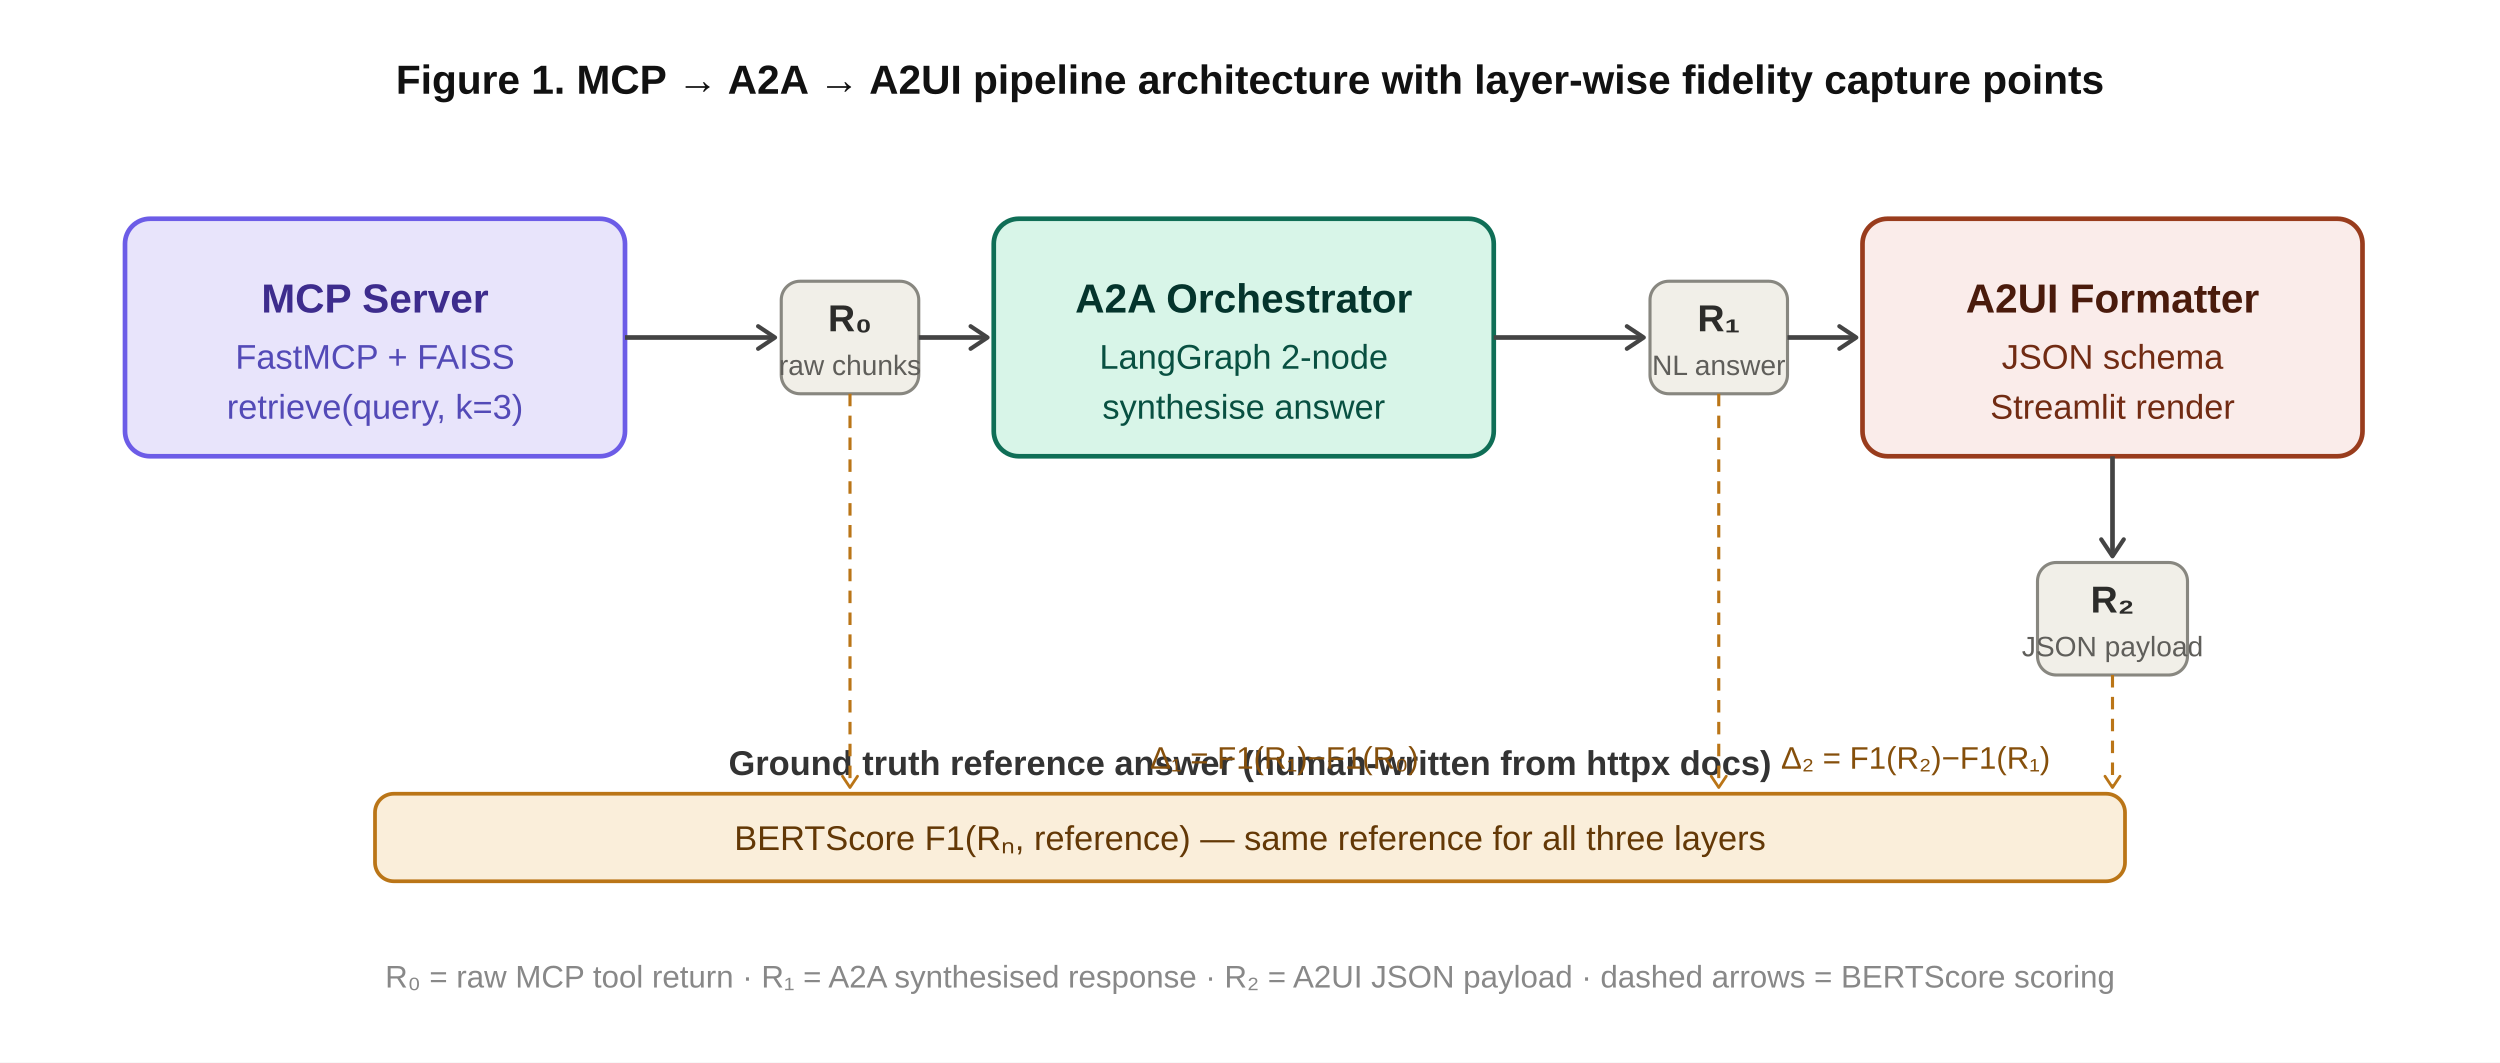
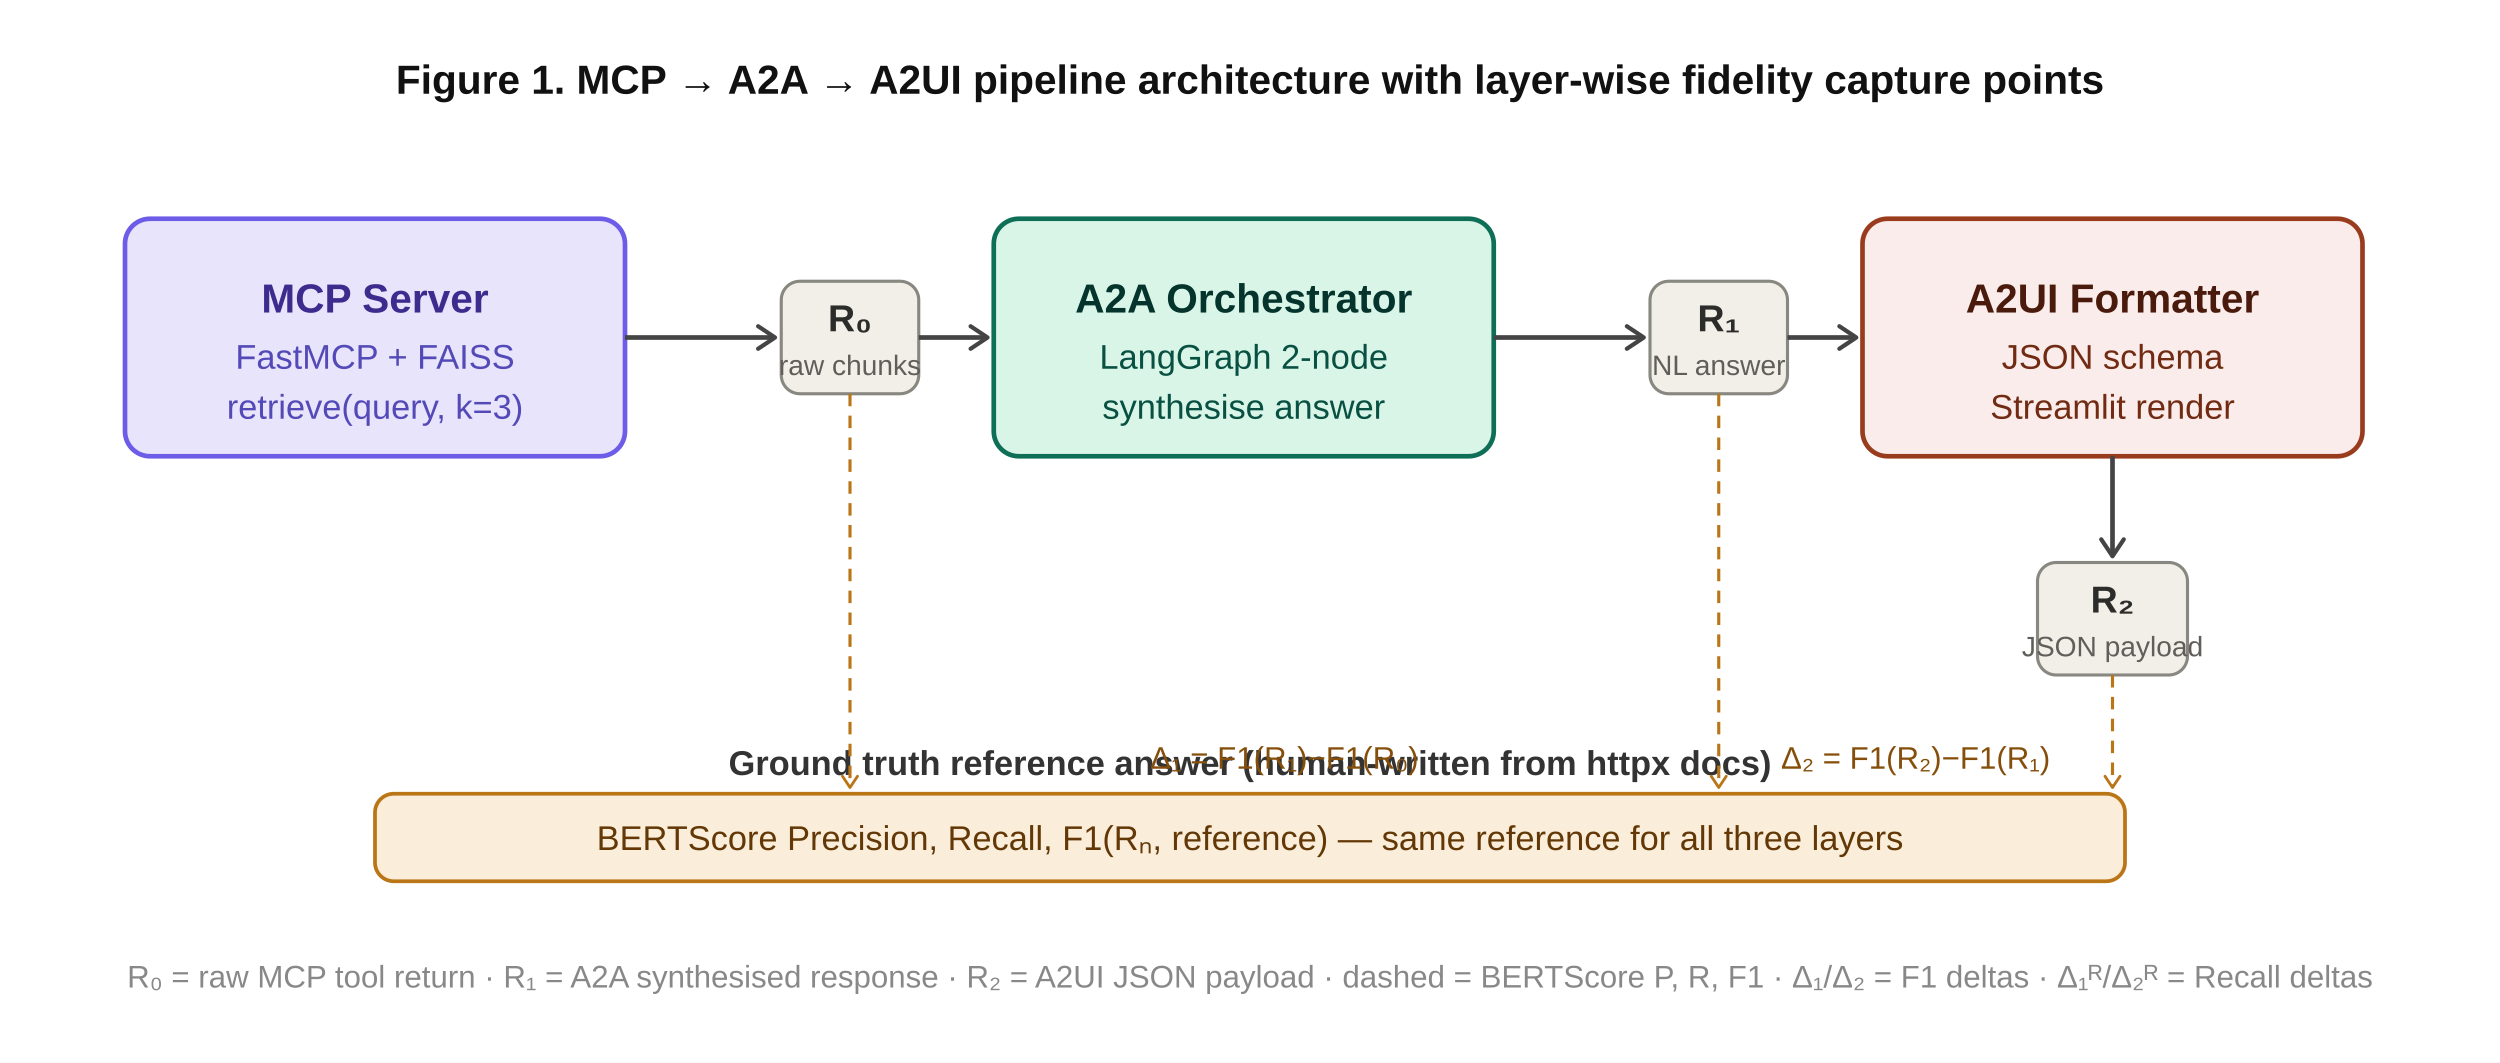
<svg xmlns="http://www.w3.org/2000/svg" viewBox="0 0 800 340" width="800" height="340">
  <rect width="800" height="340" fill="#ffffff" />
  <text x="400" y="30" text-anchor="middle" font-family="Arial, sans-serif" font-size="13" font-weight="600" fill="#111111">Figure 1. MCP → A2A → A2UI pipeline architecture with layer-wise fidelity capture points</text>
  <rect x="40" y="70" width="160" height="76" rx="8" fill="#e8e4fb" stroke="#6c5ce7" stroke-width="1.5" />
  <text x="120" y="100" text-anchor="middle" font-family="Arial, sans-serif" font-size="13" font-weight="700" fill="#3d2c8d">MCP Server</text>
  <text x="120" y="118" text-anchor="middle" font-family="Arial, sans-serif" font-size="11" fill="#534ab7">FastMCP + FAISS</text>
  <text x="120" y="134" text-anchor="middle" font-family="Arial, sans-serif" font-size="11" fill="#534ab7">retrieve(query, k=3)</text>
  <line x1="200" y1="108" x2="248" y2="108" stroke="#444" stroke-width="1.5" marker-end="url(#arr)" />
  <rect x="250" y="90" width="44" height="36" rx="6" fill="#f1efe8" stroke="#888780" stroke-width="1" />
  <text x="272" y="106" text-anchor="middle" font-family="Arial, sans-serif" font-size="12" font-weight="700" fill="#2c2c2a">R₀</text>
  <text x="272" y="120" text-anchor="middle" font-family="Arial, sans-serif" font-size="9" fill="#5f5e5a">raw chunks</text>
  <line x1="294" y1="108" x2="316" y2="108" stroke="#444" stroke-width="1.5" marker-end="url(#arr)" />
  <rect x="318" y="70" width="160" height="76" rx="8" fill="#d8f5e8" stroke="#0f6e56" stroke-width="1.5" />
  <text x="398" y="100" text-anchor="middle" font-family="Arial, sans-serif" font-size="13" font-weight="700" fill="#04342c">A2A Orchestrator</text>
  <text x="398" y="118" text-anchor="middle" font-family="Arial, sans-serif" font-size="11" fill="#085041">LangGraph 2-node</text>
  <text x="398" y="134" text-anchor="middle" font-family="Arial, sans-serif" font-size="11" fill="#085041">synthesise answer</text>
  <line x1="478" y1="108" x2="526" y2="108" stroke="#444" stroke-width="1.5" marker-end="url(#arr)" />
  <rect x="528" y="90" width="44" height="36" rx="6" fill="#f1efe8" stroke="#888780" stroke-width="1" />
  <text x="550" y="106" text-anchor="middle" font-family="Arial, sans-serif" font-size="12" font-weight="700" fill="#2c2c2a">R₁</text>
  <text x="550" y="120" text-anchor="middle" font-family="Arial, sans-serif" font-size="9" fill="#5f5e5a">NL answer</text>
  <line x1="572" y1="108" x2="594" y2="108" stroke="#444" stroke-width="1.5" marker-end="url(#arr)" />
  <rect x="596" y="70" width="160" height="76" rx="8" fill="#faecea" stroke="#993c1d" stroke-width="1.5" />
  <text x="676" y="100" text-anchor="middle" font-family="Arial, sans-serif" font-size="13" font-weight="700" fill="#4a1b0c">A2UI Formatter</text>
  <text x="676" y="118" text-anchor="middle" font-family="Arial, sans-serif" font-size="11" fill="#712b13">JSON schema</text>
  <text x="676" y="134" text-anchor="middle" font-family="Arial, sans-serif" font-size="11" fill="#712b13">Streamlit render</text>
  <line x1="676" y1="146" x2="676" y2="178" stroke="#444" stroke-width="1.5" marker-end="url(#arr)" />
  <rect x="652" y="180" width="48" height="36" rx="6" fill="#f1efe8" stroke="#888780" stroke-width="1" />
  <text x="676" y="196" text-anchor="middle" font-family="Arial, sans-serif" font-size="12" font-weight="700" fill="#2c2c2a">R₂</text>
  <text x="676" y="210" text-anchor="middle" font-family="Arial, sans-serif" font-size="9" fill="#5f5e5a">JSON payload</text>
  <text x="400" y="248" text-anchor="middle" font-family="Arial, sans-serif" font-size="11" font-weight="600" fill="#333">Ground truth reference answer (human-written from httpx docs)</text>
  <rect x="120" y="254" width="560" height="28" rx="6" fill="#faeeda" stroke="#ba7517" stroke-width="1.2" />
-   <text x="400" y="272" text-anchor="middle" font-family="Arial, sans-serif" font-size="11" fill="#633806">BERTScore F1(Rₙ, reference) — same reference for all three layers</text>
+   <text x="400" y="272" text-anchor="middle" font-family="Arial, sans-serif" font-size="11" fill="#633806">BERTScore Precision, Recall, F1(Rₙ, reference) — same reference for all three layers</text>
  <line x1="272" y1="126" x2="272" y2="252" stroke="#ba7517" stroke-width="1" stroke-dasharray="4 3" marker-end="url(#arramber)" />
  <line x1="550" y1="126" x2="550" y2="252" stroke="#ba7517" stroke-width="1" stroke-dasharray="4 3" marker-end="url(#arramber)" />
  <line x1="676" y1="216" x2="676" y2="252" stroke="#ba7517" stroke-width="1" stroke-dasharray="4 3" marker-end="url(#arramber)" />
  <text x="411" y="246" text-anchor="middle" font-family="Arial, sans-serif" font-size="10" fill="#854f0b">Δ₁ = F1(R₁)−F1(R₀)</text>
  <text x="613" y="246" text-anchor="middle" font-family="Arial, sans-serif" font-size="10" fill="#854f0b">Δ₂ = F1(R₂)−F1(R₁)</text>
-   <text x="400" y="316" text-anchor="middle" font-family="Arial, sans-serif" font-size="10" fill="#888">R₀ = raw MCP tool return · R₁ = A2A synthesised response · R₂ = A2UI JSON payload · dashed arrows = BERTScore scoring</text>
+   <text x="400" y="316" text-anchor="middle" font-family="Arial, sans-serif" font-size="10" fill="#888">R₀ = raw MCP tool return · R₁ = A2A synthesised response · R₂ = A2UI JSON payload · dashed = BERTScore P, R, F1 · Δ₁/Δ₂ = F1 deltas · Δ₁ᴿ/Δ₂ᴿ = Recall deltas</text>
  <defs>
    <marker id="arr" viewBox="0 0 10 10" refX="8" refY="5" markerWidth="6" markerHeight="6" orient="auto-start-reverse">
      <path d="M2 1L8 5L2 9" fill="none" stroke="#444" stroke-width="1.5" stroke-linecap="round" stroke-linejoin="round" />
    </marker>
    <marker id="arramber" viewBox="0 0 10 10" refX="8" refY="5" markerWidth="6" markerHeight="6" orient="auto-start-reverse">
      <path d="M2 1L8 5L2 9" fill="none" stroke="#ba7517" stroke-width="1.5" stroke-linecap="round" stroke-linejoin="round" />
    </marker>
  </defs>
</svg>
